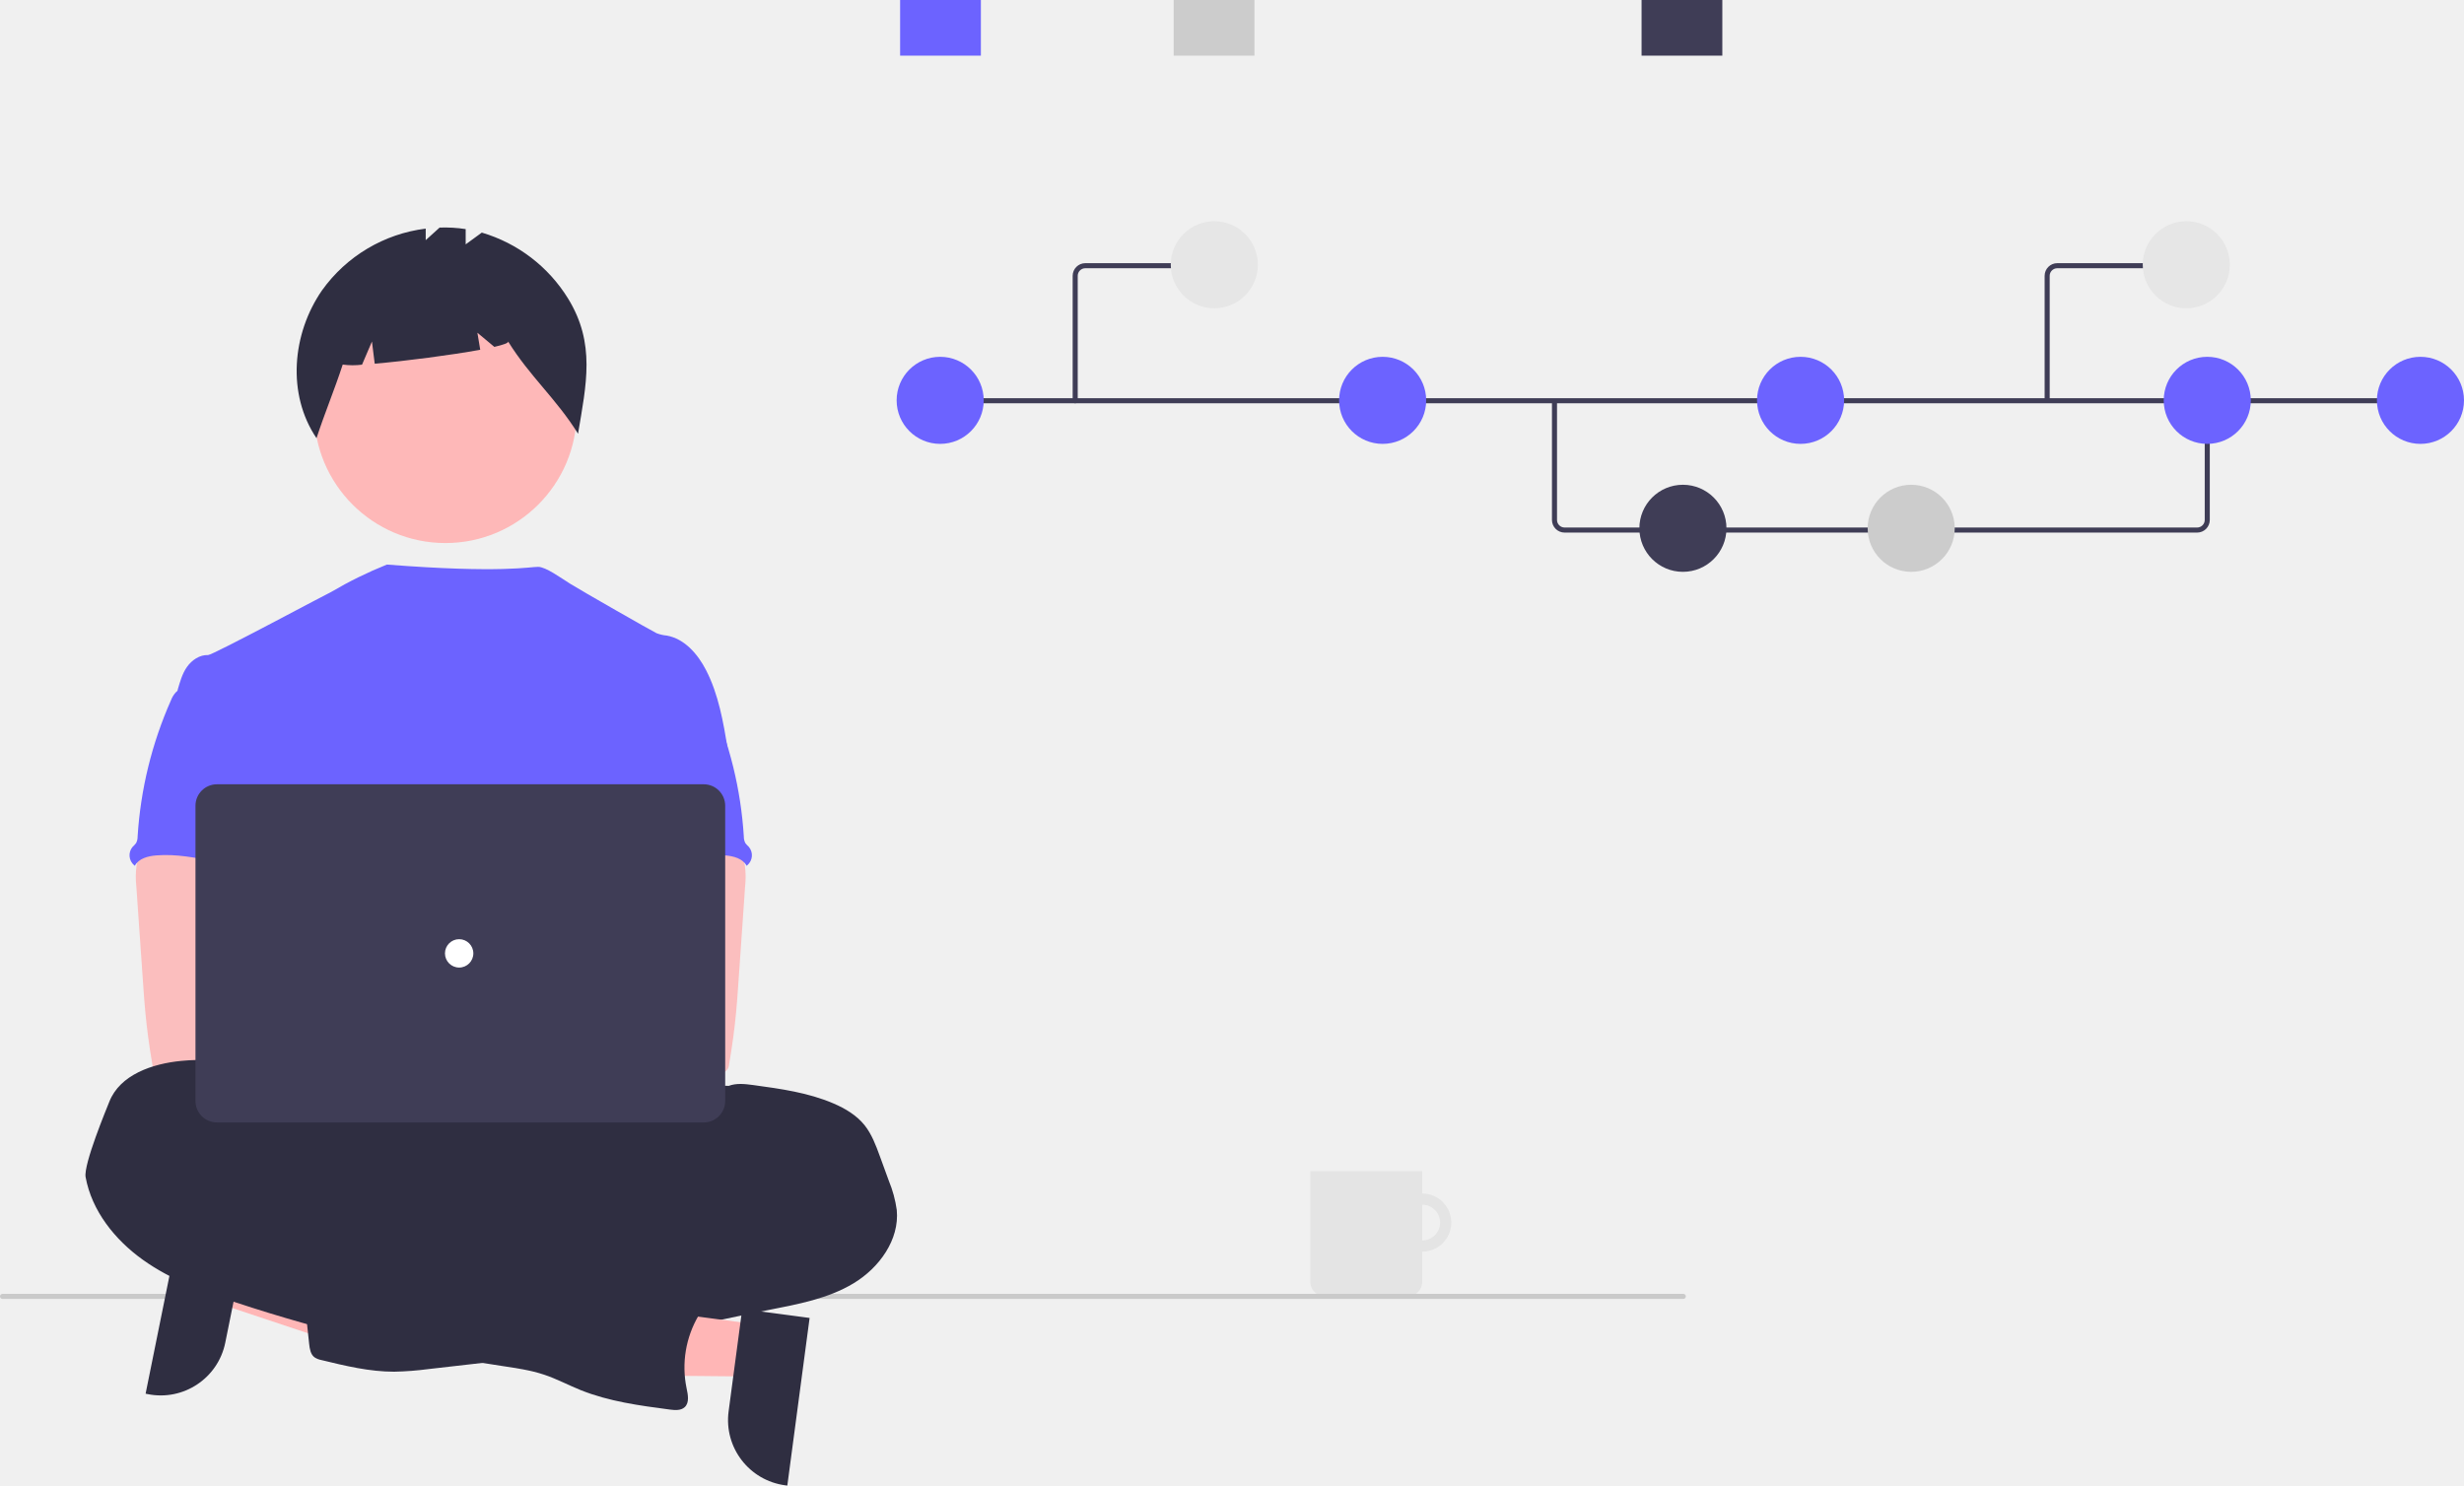
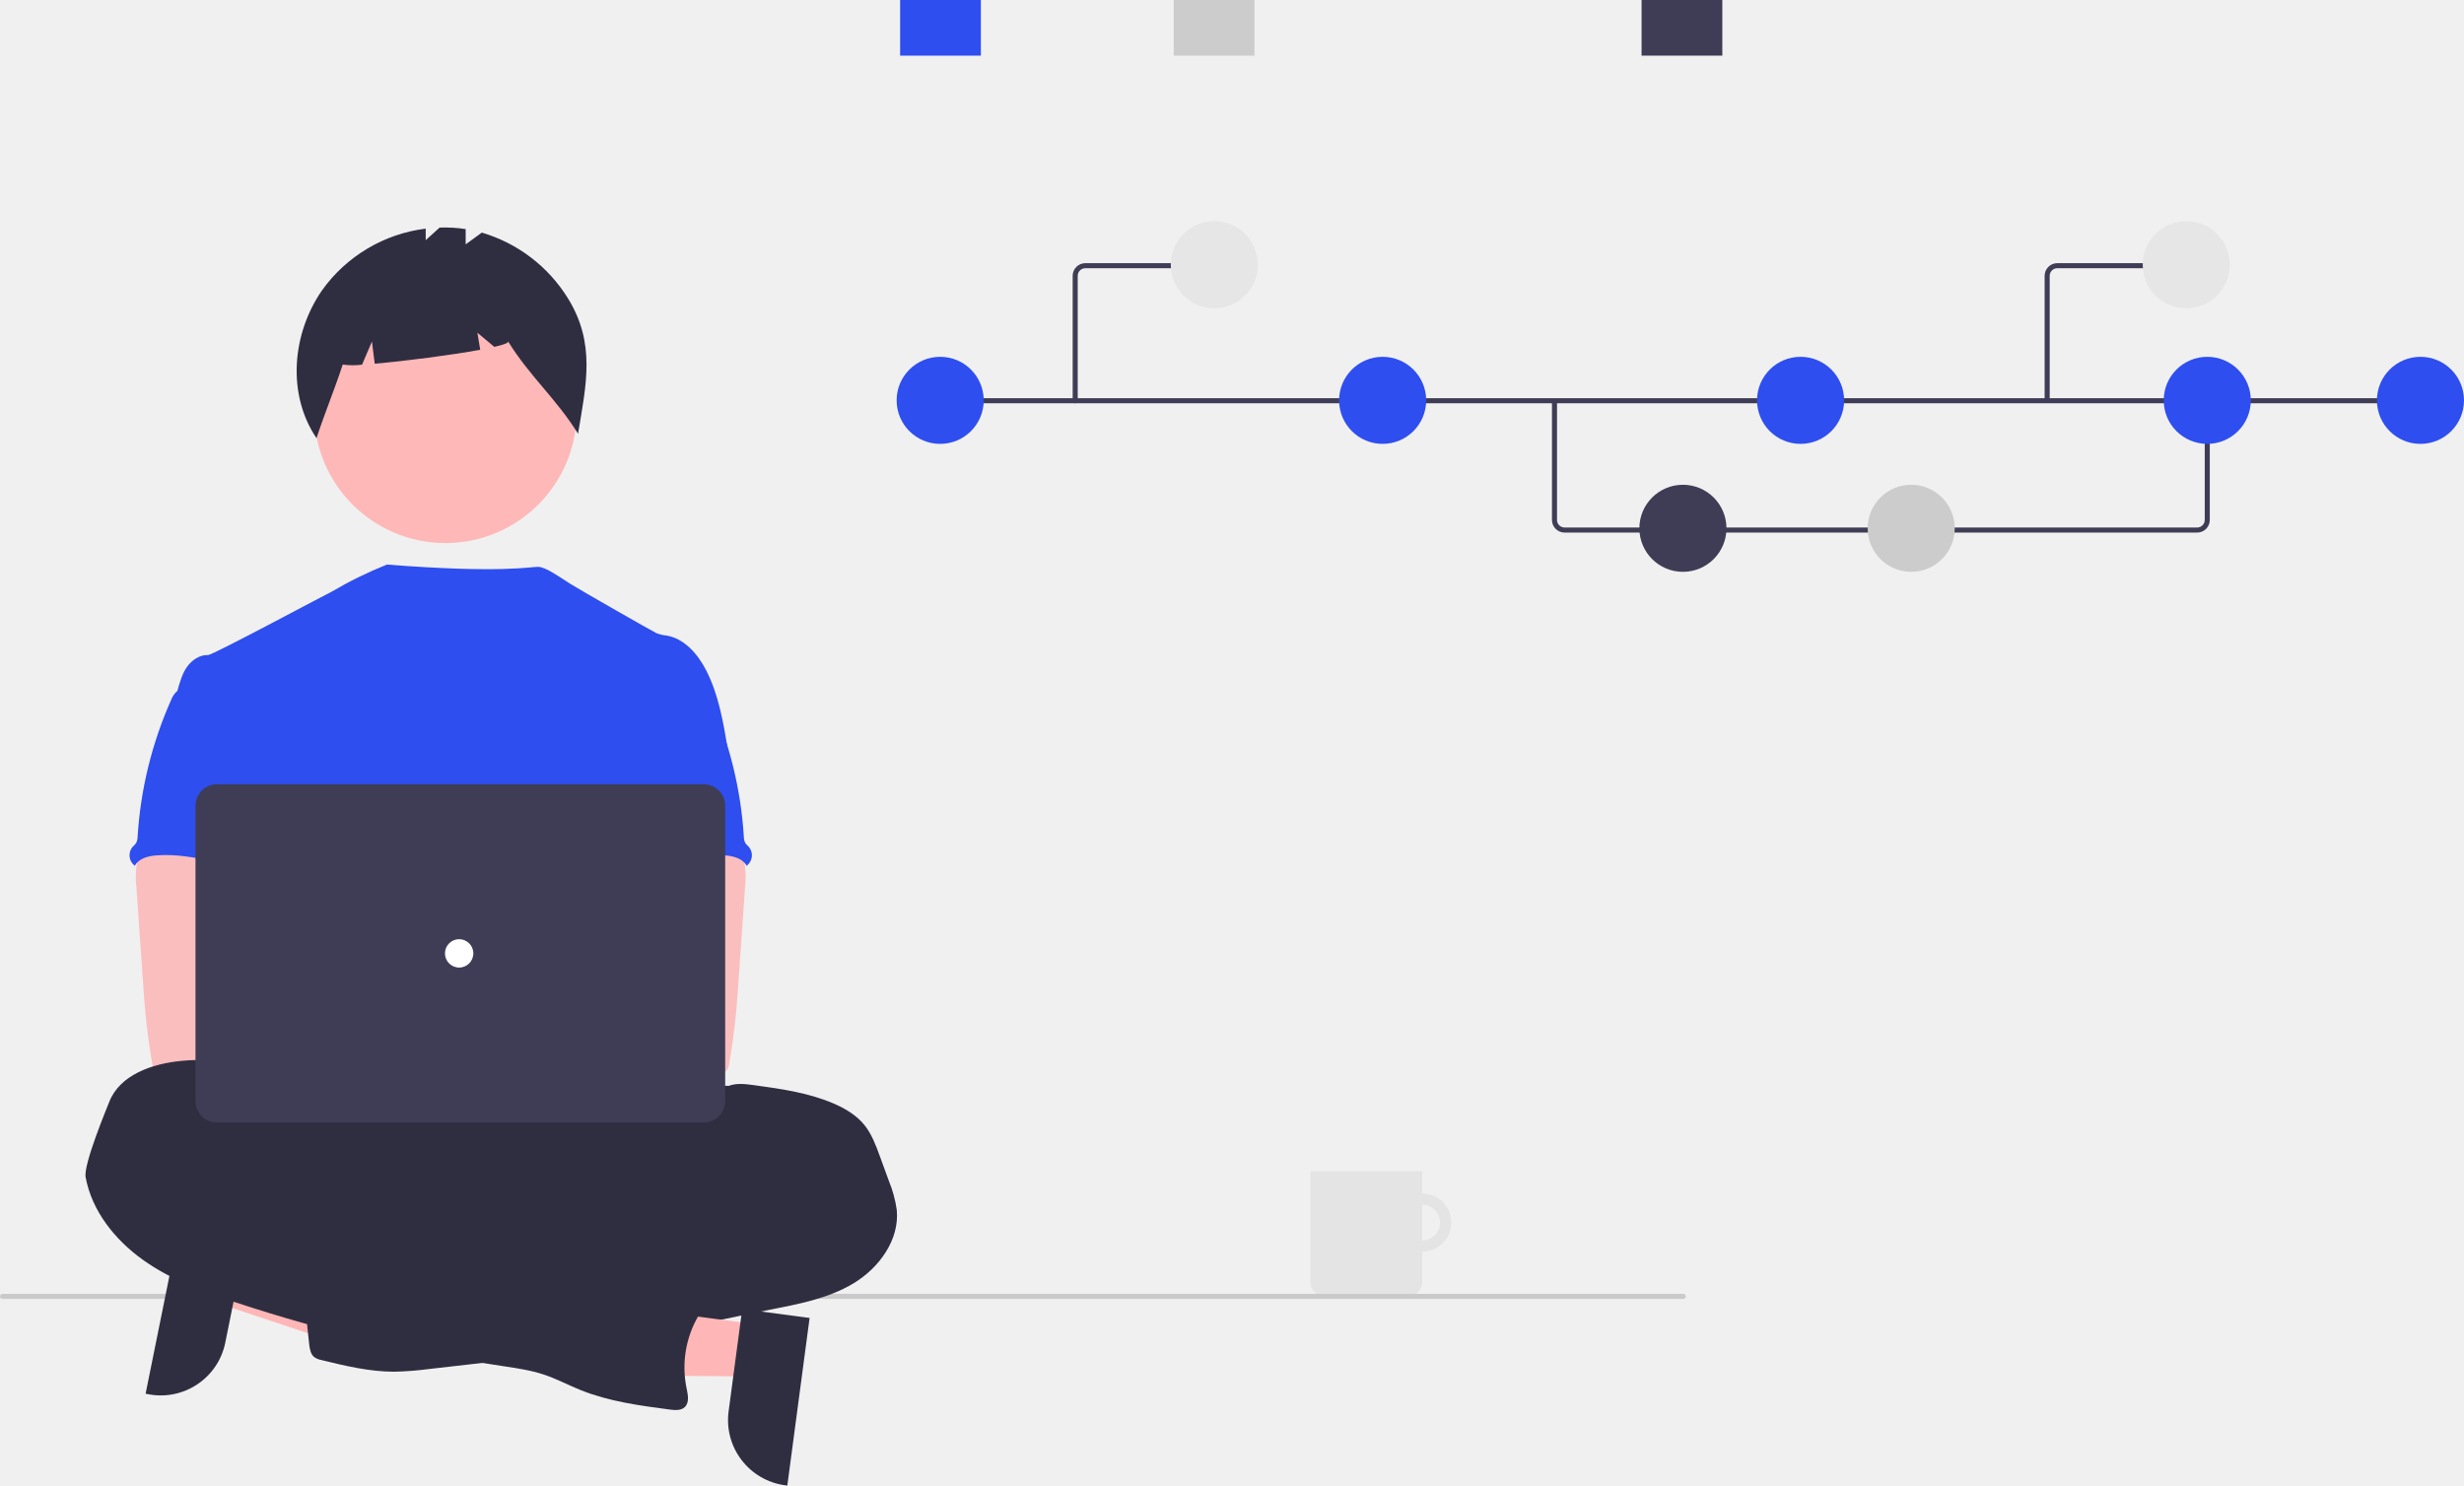
<svg xmlns="http://www.w3.org/2000/svg" id="e7334088-53de-4589-99a2-090044ddfc90" data-name="Layer 1" width="973.461" height="587.025" viewBox="0 0 973.461 587.025">
  <g id="f9b32178-6d95-472d-b482-6662972666de" data-name="Group 100">
    <path id="f4b94a19-cbe0-459a-95a6-6ea3b3d72055" data-name="Path 1465" d="M675.147,628.1a11.49,11.49,0,1,0,11.49,11.49h0A11.49,11.49,0,0,0,675.147,628.1Zm0,18.561a7.071,7.071,0,1,1,7.071-7.071v0A7.071,7.071,0,0,1,675.147,646.661Z" transform="translate(-113.2693 -156.4874)" fill="#e4e4e4" />
    <path id="abc0e0b3-f22e-4bee-9929-c6879640924e" data-name="Path 1467" d="M630.954,619.261h44.193v43.739a5.757,5.757,0,0,1-5.757,5.757h-32.679a5.757,5.757,0,0,1-5.757-5.757V619.261Z" transform="translate(-113.2693 -156.4874)" fill="#e4e4e4" />
  </g>
  <path id="e24b6f19-a0a0-4e73-9cfc-bbb7635ad236" data-name="Path 944" d="M778.403,669.758h-664.237a1.006,1.006,0,0,1,0-2h664.237a1.006,1.006,0,0,1,0,2Z" transform="translate(-113.2693 -156.4874)" fill="#cacaca" />
  <polygon points="89.41 494.381 85.302 514.694 161.695 540.208 167.759 510.228 89.41 494.381" fill="#ffb6b6" />
  <path d="M210.36,647.029l-8.091,40.003-0.0.002a26.011,26.011,0,0,1-30.65,20.335l-.828-.168,13.248-65.496Z" transform="translate(-113.2693 -156.4874)" fill="#2f2e41" />
  <circle id="fd4e5ab9-ffc8-4bbb-9267-3af70c31dae1" data-name="Ellipse 276" cx="175.979" cy="162.713" r="51.871" fill="#feb8b8" />
  <path id="a8c9bbe2-1461-49cf-8211-f8d251166dc5" data-name="Path 1461" d="M337.697,274.45a59.907,59.907,0,0,0-34.081-26.052l-6.368,4.647v-6.034a55.143,55.143,0,0,0-10.3-.6l-5.494,4.971v-4.558a59.335,59.335,0,0,0-40.932,24.347c-11.931,17.2-13.945,41.129-2.21,58.467,3.221-9.9,7.131-19.189,10.353-29.088a29.299,29.299,0,0,0,7.633.037l3.919-9.145,1.095,8.758c12.148-1.058,30.166-3.382,41.682-5.511l-1.12-6.719,6.7,5.583c3.528-.812,5.623-1.549,5.45-2.112,8.565,13.808,19.047,22.627,27.611,36.435C344.888,308.406,348.632,292.217,337.697,274.45Z" transform="translate(-113.2693 -156.4874)" fill="#2f2e41" />
  <ellipse id="f6be96d1-713f-4c17-812c-ecd79c56fe95" data-name="Ellipse 260" cx="192.856" cy="464.787" rx="133.56" ry="37.359" fill="#2f2e41" />
-   <path d="M400.808,452.588c-1.784-10.731-3.624-21.668-8.611-31.335-3.278-6.332-8.481-12.366-15.495-13.618a14.99,14.99,0,0,1-4.035-.934c-2.055-.99-29.673-16.756-34.063-19.502-3.769-2.357-9.719-6.722-12.719-6.722-3.018-.066-14.591,2.627-59.76-.904a163.141,163.141,0,0,0-22.01,10.822c-.146-.096-46.882,25.001-48.638,24.935-3.325-.14-6.416,1.989-8.322,4.67-1.906,2.681-2.8,6-3.736,9.209,10.208,22.733,19.548,45.495,29.757,68.228a5.821,5.821,0,0,1,.738,2.8,6.834,6.834,0,0,1-1.27,2.8c-5.006,8.042-4.847,18.157-4.3,27.609.547,9.452,1.224,19.436-3,27.908-1.149,2.326-2.643,4.455-3.736,6.781-2.559,5.268-3.484,22.117-1.989,27.777l187.267,5.365C382.86,587.409,400.808,452.588,400.808,452.588Z" transform="translate(-113.2693 -156.4874)" fill="#6c63ff" />
+   <path d="M400.808,452.588c-1.784-10.731-3.624-21.668-8.611-31.335-3.278-6.332-8.481-12.366-15.495-13.618a14.99,14.99,0,0,1-4.035-.934c-2.055-.99-29.673-16.756-34.063-19.502-3.769-2.357-9.719-6.722-12.719-6.722-3.018-.066-14.591,2.627-59.76-.904a163.141,163.141,0,0,0-22.01,10.822c-.146-.096-46.882,25.001-48.638,24.935-3.325-.14-6.416,1.989-8.322,4.67-1.906,2.681-2.8,6-3.736,9.209,10.208,22.733,19.548,45.495,29.757,68.228a5.821,5.821,0,0,1,.738,2.8,6.834,6.834,0,0,1-1.27,2.8c-5.006,8.042-4.847,18.157-4.3,27.609.547,9.452,1.224,19.436-3,27.908-1.149,2.326-2.643,4.455-3.736,6.781-2.559,5.268-3.484,22.117-1.989,27.777l187.267,5.365C382.86,587.409,400.808,452.588,400.808,452.588Z" transform="translate(-113.2693 -156.4874)" fill="#2e4eef" />
  <path id="eb41f72e-aba6-4a16-bf55-c7027d2f1a4b" data-name="Path 1421" d="M167.233,498.445a33.063,33.063,0,0,0-.112,8.154l2.684,38.546c.252,3.633.5,7.257.841,10.881.644,7.033,1.606,14.01,2.8,20.977a3.736,3.736,0,0,0,3.829,3.633c11.815,2.5,24.022,2.4,36.08,1.719,18.4-1.027,65.474-2.97,68.35-6.706s1.2-9.779-2.55-12.8-65.871-10.386-65.871-10.386c.607-4.81,2.438-9.34,4.175-13.907,3.12-8.1,6.034-16.466,6.09-25.143s-3.213-17.8-10.321-22.771c-5.847-4.081-13.375-4.838-20.5-4.67-5.184.149-14.141-1.093-18.876.934C170.105,488.556,167.933,494.776,167.233,498.445Z" transform="translate(-113.2693 -156.4874)" fill="#fbbebe" />
  <path id="a363f2f7-2464-40a1-ad01-344825aa0b75" data-name="Path 1423" d="M401.141,585.578c3.11-1.186,6.538-.757,9.872-.308,10.732,1.466,21.622,2.97,31.569,7.257,4.67,2,9.116,4.67,12.273,8.6,2.8,3.54,4.436,7.874,5.987,12.142l3.587,9.826a47.3,47.3,0,0,1,3.129,11.516c1.121,11.759-6.921,22.845-17.036,28.954s-22.023,8.284-33.624,10.563-23.247,4.8-34.8,7.472a140.086,140.086,0,0,1-16.373,3.222c-12.366,1.4-25.292-.663-37.042,3.428-4.67,1.635-9.256,4.063-14.1,5.193a87.745,87.745,0,0,1-9.751,1.485l-22.238,2.54a121.313,121.313,0,0,1-13.636,1.046c-9.713,0-19.268-2.3-28.7-4.6a7.258,7.258,0,0,1-2.8-1.13c-1.494-1.177-1.821-3.26-2.036-5.146q-1.429-12.525-2.5-25.077c-.224-2.718-.392-5.66,1.093-7.948,1.868-2.8,5.511-3.68,8.836-4.222a230.58,230.58,0,0,1,42.665-2.961c5.426-5.426,14.374-5.454,21.482-8.406a63.897,63.897,0,0,0,7.575-4.119,99.001,99.001,0,0,1,41.59-13.141,38.714,38.714,0,0,0,8.509-1.214c5.5-1.709,10.517-6.361,16.167-5.221.7-1.933,1.186-4.521,2.8-5.847.8-.682,1.793-1.139,2.531-1.868,1.56-1.578,1.7-4.063,1.466-6.267s-.757-4.464-.187-6.613a9.141,9.141,0,0,1,1.037-2.307C391.278,587.595,395.509,585.111,401.141,585.578Z" transform="translate(-113.2693 -156.4874)" fill="#2f2e41" />
-   <path id="b53ad979-99f4-4c6e-a0f8-957060c42096" data-name="Path 1430" d="M182.88,429.901a9.667,9.667,0,0,0-2.073,3.316,156.78,156.78,0,0,0-13.169,53.816,5.38,5.38,0,0,1-.607,2.606,11.403,11.403,0,0,1-1.373,1.485,5.156,5.156,0,0,0,.617,7.266q.127.107.261.206c1.541-2.9,5.23-3.848,8.509-4.1,15.7-1.242,31.036,6.062,46.783,5.511-1.111-3.839-2.709-7.528-3.615-11.413-4.007-17.251,5.987-36.033-.14-52.649-1.224-3.325-3.269-6.594-6.491-8.051a17.291,17.291,0,0,0-4.156-1.1c-3.979-.719-11.9-3.792-15.747-2.559-1.42.458-1.98,1.793-3.157,2.6C186.734,427.977,184.362,428.397,182.88,429.901Z" transform="translate(-113.2693 -156.4874)" fill="#6c63ff" />
+   <path id="b53ad979-99f4-4c6e-a0f8-957060c42096" data-name="Path 1430" d="M182.88,429.901a9.667,9.667,0,0,0-2.073,3.316,156.78,156.78,0,0,0-13.169,53.816,5.38,5.38,0,0,1-.607,2.606,11.403,11.403,0,0,1-1.373,1.485,5.156,5.156,0,0,0,.617,7.266q.127.107.261.206c1.541-2.9,5.23-3.848,8.509-4.1,15.7-1.242,31.036,6.062,46.783,5.511-1.111-3.839-2.709-7.528-3.615-11.413-4.007-17.251,5.987-36.033-.14-52.649-1.224-3.325-3.269-6.594-6.491-8.051a17.291,17.291,0,0,0-4.156-1.1c-3.979-.719-11.9-3.792-15.747-2.559-1.42.458-1.98,1.793-3.157,2.6C186.734,427.977,184.362,428.397,182.88,429.901Z" transform="translate(-113.2693 -156.4874)" fill="#2e4eef" />
  <path id="a1197c30-bfd4-4098-bcf9-2468e7a33bf1" data-name="Path 1421" d="M400.921,486.906c-4.735-2.027-13.692-.785-18.876-.934-7.125-.168-14.653.589-20.5,4.67-7.108,4.971-10.377,14.094-10.321,22.771s2.97,17.043,6.09,25.143c1.737,4.567,3.568,9.097,4.175,13.907,0,0-62.121,7.365-65.871,10.386s-5.426,9.064-2.55,12.8,92.615,7.487,104.43,4.987a3.736,3.736,0,0,0,3.829-3.633c1.194-6.967,2.156-13.944,2.8-20.977.341-3.624.589-7.248.841-10.881l2.684-38.546a33.064,33.064,0,0,0-.112-8.154C406.84,494.776,404.668,488.556,400.921,486.906Z" transform="translate(-113.2693 -156.4874)" fill="#fbbebe" />
-   <path id="ebe46053-6aac-4aa7-8615-21a6fa79538d" data-name="Path 1430" d="M386.251,426.835c-1.177-.807-1.737-2.142-3.157-2.6-3.847-1.233-11.768,1.84-15.747,2.559a17.291,17.291,0,0,0-4.156,1.1c-3.222,1.457-5.267,4.726-6.491,8.051-6.127,16.616,3.867,35.398-.14,52.649-.906,3.885-2.504,7.574-3.615,11.413,15.747.551,31.083-6.753,46.783-5.511,3.279.252,6.968,1.2,8.509,4.1q.134-.099.261-.206a5.156,5.156,0,0,0,.617-7.266,11.401,11.401,0,0,1-1.373-1.485,5.38,5.38,0,0,1-.607-2.606,156.78,156.78,0,0,0-13.169-53.816,9.667,9.667,0,0,0-2.073-3.316C390.411,428.397,388.039,427.977,386.251,426.835Z" transform="translate(-113.2693 -156.4874)" fill="#6c63ff" />
+   <path id="ebe46053-6aac-4aa7-8615-21a6fa79538d" data-name="Path 1430" d="M386.251,426.835c-1.177-.807-1.737-2.142-3.157-2.6-3.847-1.233-11.768,1.84-15.747,2.559a17.291,17.291,0,0,0-4.156,1.1c-3.222,1.457-5.267,4.726-6.491,8.051-6.127,16.616,3.867,35.398-.14,52.649-.906,3.885-2.504,7.574-3.615,11.413,15.747.551,31.083-6.753,46.783-5.511,3.279.252,6.968,1.2,8.509,4.1q.134-.099.261-.206a5.156,5.156,0,0,0,.617-7.266,11.401,11.401,0,0,1-1.373-1.485,5.38,5.38,0,0,1-.607-2.606,156.78,156.78,0,0,0-13.169-53.816,9.667,9.667,0,0,0-2.073-3.316C390.411,428.397,388.039,427.977,386.251,426.835Z" transform="translate(-113.2693 -156.4874)" fill="#2e4eef" />
  <polygon points="299.243 523.378 296.513 543.921 215.975 543.166 220.005 512.846 299.243 523.378" fill="#ffb6b6" />
  <path d="M433.122,677.272l-8.804,66.24-.838-.111a26.011,26.011,0,0,1-22.356-29.208l0-.002,5.377-40.457Z" transform="translate(-113.2693 -156.4874)" fill="#2f2e41" />
  <path id="a0b0f7ea-4ed9-4447-aa64-e2335b2c3196" data-name="Path 1427" d="M223.039,595.974c0,.934-1.466,0-1.6-1-1.027-7.556-7.024-13.786-14.01-16.812s-14.944-3.185-22.509-2.466c-11.441,1.083-24.284,5.464-28.468,16.158-.99,2.5-10.264,24.76-9.359,29.766,2.438,13.356,11.572,24.779,22.64,32.69s24,12.637,36.9,16.9a639.949,639.949,0,0,0,104.607,24.984c5.753.869,11.563,1.672,17.073,3.521,4.931,1.653,9.545,4.128,14.365,6.071,11.208,4.5,23.266,6.108,35.211,7.687,2.036.262,4.371.448,5.875-.934,1.943-1.8,1.3-4.941.747-7.528a40.488,40.488,0,0,1,4.773-28.729c2-3.362,4.6-6.809,4.222-10.7-.448-4.539-4.969-7.752-9.471-8.481s-9.078.346-13.6.934a7.285,7.285,0,0,1-4.623-.458,9.235,9.235,0,0,1-1.812-1.606,20.482,20.482,0,0,0-23.854-3.334c-1.672.934-4.2-1.149-5.94-1.933l-19.642-8.892c-22.565-10.208-45.242-20.464-69.115-26.927a14.514,14.514,0,0,1-5.324-2.214c-1.186-.934-2.036-2.2-3.129-3.241-2.382-2.251-5.7-3.148-8.555-4.745S222.385,599.177,223.039,595.974Z" transform="translate(-113.2693 -156.4874)" fill="#2f2e41" />
  <circle cx="160.617" cy="411.99" r="14" fill="#fbbebe" />
  <circle cx="191.617" cy="411.99" r="14" fill="#fbbebe" />
  <path d="M391.305,600.024H198.966a8.48,8.48,0,0,1-8.47-8.47V474.868a8.48,8.48,0,0,1,8.47-8.47H391.305a8.48,8.48,0,0,1,8.47,8.47V591.555A8.48,8.48,0,0,1,391.305,600.024Z" transform="translate(-113.2693 -156.4874)" fill="#3f3d56" />
  <circle id="e793da3b-cee2-4a15-ae11-6dab45a6c728" data-name="Ellipse 263" cx="181.399" cy="376.724" r="5.604" fill="#fff" />
  <path d="M981.299,366.94H731.406a5.006,5.006,0,0,1-5-5V314.84h2v47.1a3.003,3.003,0,0,0,3,3H981.299a3.003,3.003,0,0,0,3-3V314.51h2v47.429A5.006,5.006,0,0,1,981.299,366.94Z" transform="translate(-113.2693 -156.4874)" fill="#3f3d56" />
  <rect x="371.397" y="157.352" width="587.22" height="2" fill="#3f3d56" />
-   <circle id="a67a4451-c7cc-402c-b29d-5a705f3c9418" data-name="Ellipse 264" cx="371.439" cy="158.196" r="17.202" fill="#6c63ff" />
-   <circle id="abdb3fbf-f68e-433e-a33f-153626b38c76" data-name="Ellipse 266" cx="546.244" cy="158.196" r="17.202" fill="#6c63ff" />
+   <circle id="a67a4451-c7cc-402c-b29d-5a705f3c9418" data-name="Ellipse 264" cx="371.439" cy="158.196" r="17.202" fill="#2e4eef" />
+   <circle id="abdb3fbf-f68e-433e-a33f-153626b38c76" data-name="Ellipse 266" cx="546.244" cy="158.196" r="17.202" fill="#2e4eef" />
  <circle id="ac293633-0933-4e21-a8aa-bc27ca4fbccc" data-name="Ellipse 268" cx="664.876" cy="208.757" r="17.202" fill="#3f3d56" />
  <circle id="a0cd768d-b738-4d4b-9ab3-78ab535c7573" data-name="Ellipse 269" cx="755.063" cy="208.757" r="17.202" fill="#ccc" />
-   <circle id="b9eb3d2e-31e0-4fe2-be5c-79abb86bc227" data-name="Ellipse 270" cx="711.36" cy="158.196" r="17.202" fill="#6c63ff" />
-   <circle id="aa04baac-fce0-420a-b86a-4a97f3079928" data-name="Ellipse 271" cx="956.259" cy="158.196" r="17.202" fill="#6c63ff" />
-   <circle id="e92cf92c-058e-415c-ba96-766a57ee18d9" data-name="Ellipse 272" cx="872.029" cy="158.196" r="17.202" fill="#6c63ff" />
+   <circle id="b9eb3d2e-31e0-4fe2-be5c-79abb86bc227" data-name="Ellipse 270" cx="711.36" cy="158.196" r="17.202" fill="#2e4eef" />
+   <circle id="aa04baac-fce0-420a-b86a-4a97f3079928" data-name="Ellipse 271" cx="956.259" cy="158.196" r="17.202" fill="#2e4eef" />
+   <circle id="e92cf92c-058e-415c-ba96-766a57ee18d9" data-name="Ellipse 272" cx="872.029" cy="158.196" r="17.202" fill="#2e4eef" />
  <rect id="ac5bf8cc-574d-4509-9338-881c836fd832" data-name="Rectangle 207" x="648.539" width="31.906" height="21.99" fill="#3f3d56" />
-   <rect id="ad5a043d-52f1-4931-b771-e4991ef7f7f7" data-name="Rectangle 208" x="355.612" width="31.906" height="21.99" fill="#6c63ff" />
+   <rect id="ad5a043d-52f1-4931-b771-e4991ef7f7f7" data-name="Rectangle 208" x="355.612" width="31.906" height="21.99" fill="#2e4eef" />
  <rect id="e5d95e83-bdd9-4322-95a9-5a9c4b449a8f" data-name="Rectangle 209" x="463.685" width="31.906" height="21.99" fill="#ccc" />
  <path d="M538.051,315.84a1,1,0,0,1-1-1V265.477a5.006,5.006,0,0,1,5-5h48.675a1,1,0,0,1,0,2h-48.675a3.003,3.003,0,0,0-3,3v49.362A1,1,0,0,1,538.051,315.84Z" transform="translate(-113.2693 -156.4874)" fill="#3f3d56" />
  <circle id="b0a7c1c1-8f27-441f-a84a-e44462cc473e" data-name="Ellipse 265" cx="479.744" cy="104.616" r="17.202" fill="#e6e6e6" />
  <path d="M923.051,314.84h-2V265.477a5.006,5.006,0,0,1,5-5h48.675v2h-48.675a3.003,3.003,0,0,0-3,3Z" transform="translate(-113.2693 -156.4874)" fill="#3f3d56" />
  <circle id="b3140cf1-cdb8-48ff-81af-ce41ed4f5739" data-name="Ellipse 265" cx="863.744" cy="104.616" r="17.202" fill="#e6e6e6" />
</svg>
